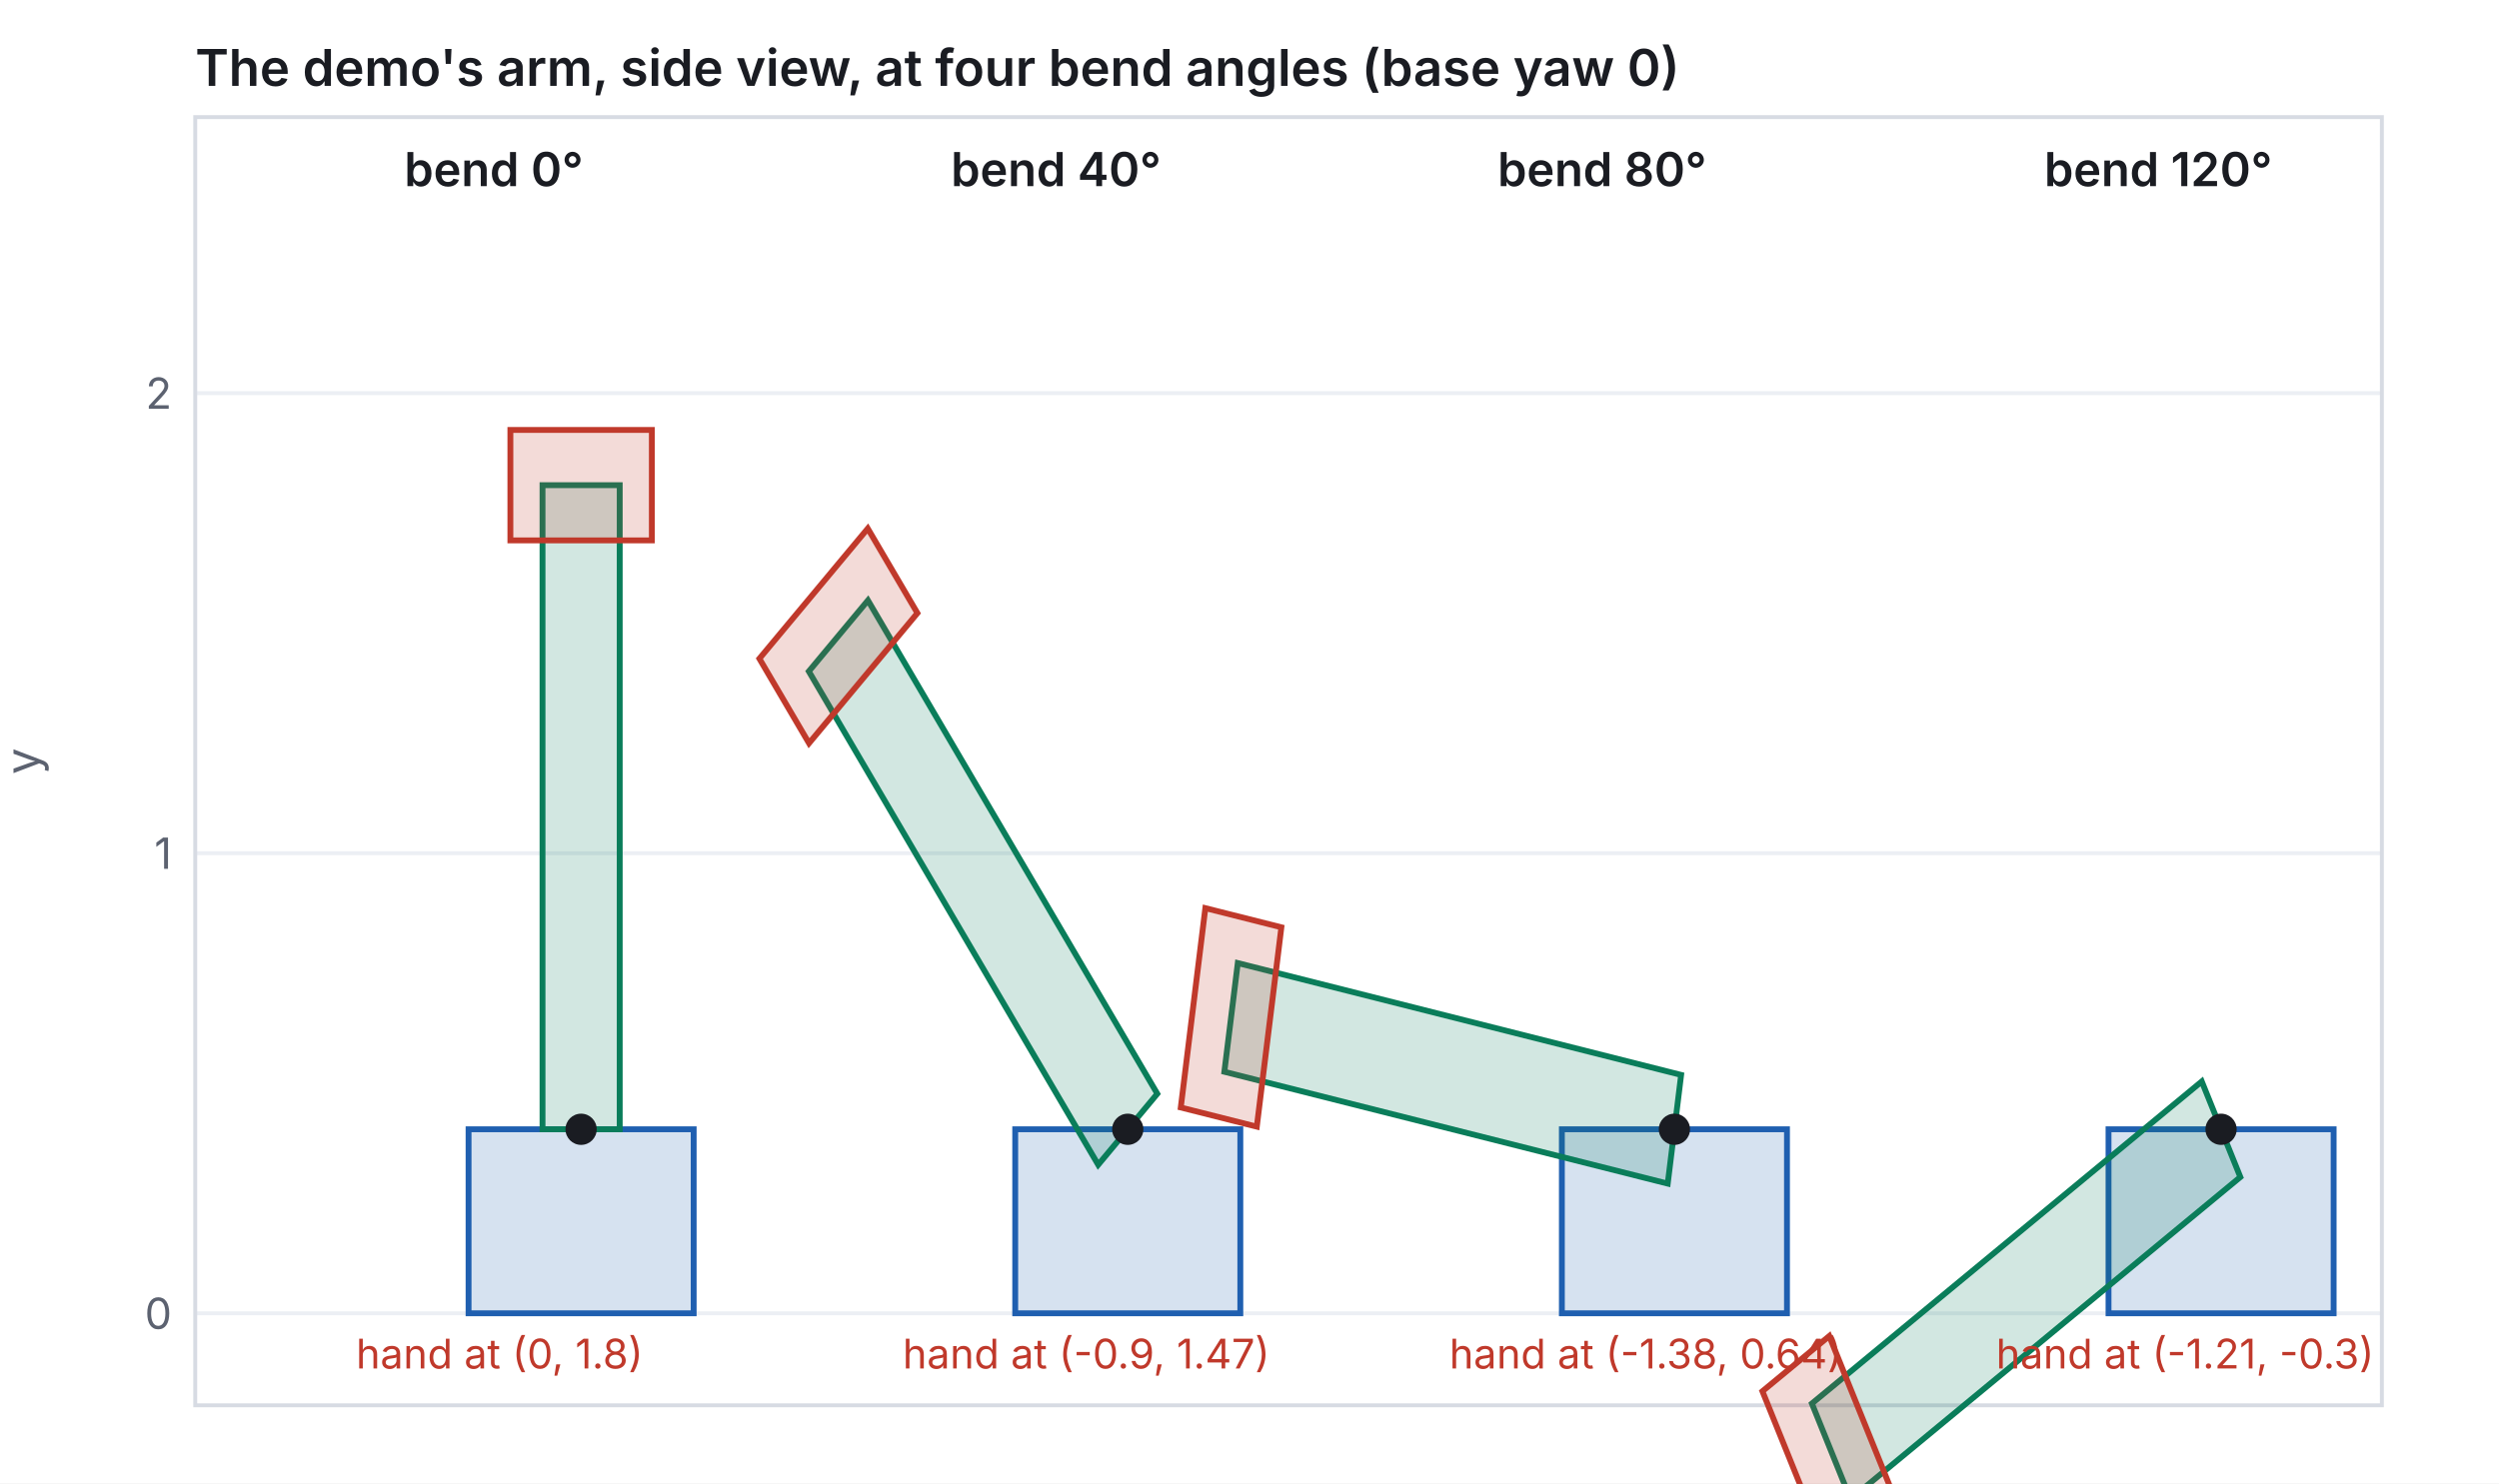
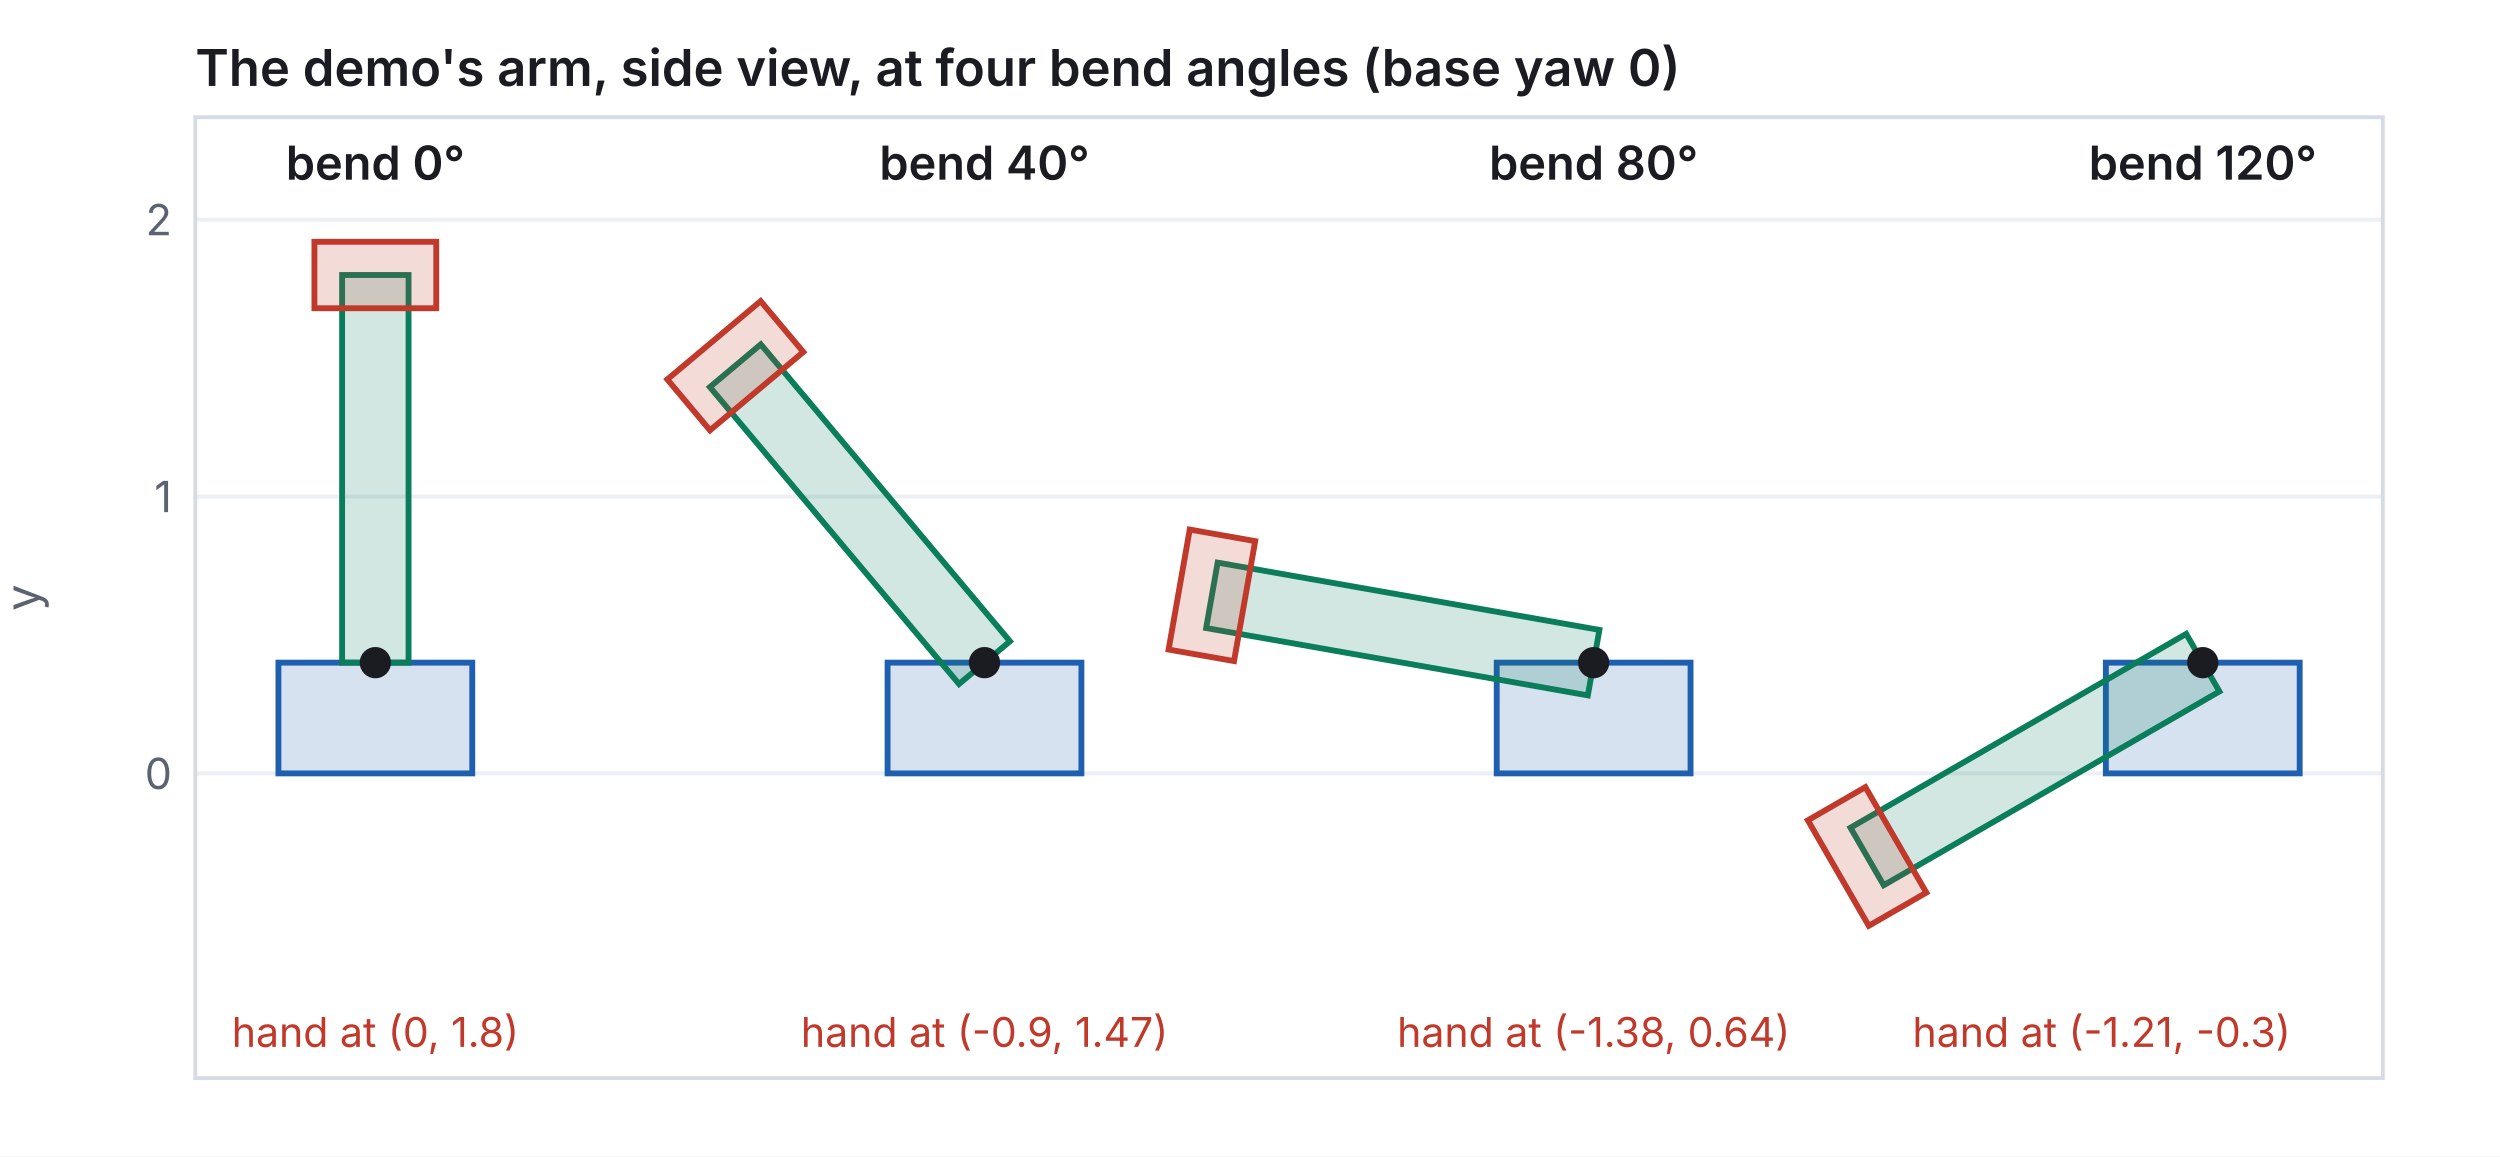
- <svg xmlns="http://www.w3.org/2000/svg" viewBox="0 0 640 380" width="640" height="380" font-family="system-ui, -apple-system, Segoe UI, sans-serif" font-size="12" fill="#1a1c22">
-   <rect width="640" height="380" fill="#ffffff" />
-   <line x1="50" y1="336.43" x2="610" y2="336.43" stroke="#eceff4" />
-   <line x1="50" y1="218.57" x2="610" y2="218.57" stroke="#eceff4" />
-   <line x1="50" y1="100.71" x2="610" y2="100.71" stroke="#eceff4" />
-   <rect x="50" y="30" width="560" height="330" fill="none" stroke="#d7dbe3" />
-   <text x="44" y="340.43" text-anchor="end" fill="#5c6270" font-size="11">0</text>
-   <text x="44" y="222.57" text-anchor="end" fill="#5c6270" font-size="11">1</text>
-   <text x="44" y="104.71" text-anchor="end" fill="#5c6270" font-size="11">2</text>
-   <text transform="translate(10,195) rotate(-90)" text-anchor="middle" fill="#5c6270">y</text>
+ <svg xmlns="http://www.w3.org/2000/svg" viewBox="0 0 640 296" width="640" height="296" font-family="system-ui, -apple-system, Segoe UI, sans-serif" font-size="12" fill="#1a1c22">
+   <rect width="640" height="296" fill="#ffffff" />
+   <line x1="50" y1="197.99" x2="610" y2="197.99" stroke="#eceff4" />
+   <line x1="50" y1="127.11" x2="610" y2="127.11" stroke="#eceff4" />
+   <line x1="50" y1="56.23" x2="610" y2="56.23" stroke="#eceff4" />
+   <rect x="50" y="30" width="560" height="246" fill="none" stroke="#d7dbe3" />
+   <text x="44" y="201.99" text-anchor="end" fill="#5c6270" font-size="11">0</text>
+   <text x="44" y="131.11" text-anchor="end" fill="#5c6270" font-size="11">1</text>
+   <text x="44" y="60.23" text-anchor="end" fill="#5c6270" font-size="11">2</text>
+   <text transform="translate(10,153) rotate(-90)" text-anchor="middle" fill="#5c6270">y</text>
  <text x="50" y="22" font-weight="600" font-size="13">The demo's arm, side view, at four bend angles (base yaw 0)</text>
-   <polygon points="120,336.43 177.65,336.43 177.65,289.29 120,289.29" fill="#1f5fb0" fill-opacity="0.18" stroke="#1f5fb0" stroke-width="1.5" />
-   <polygon points="138.94,289.29 158.71,289.29 158.71,124.29 138.94,124.29" fill="#0a7d5a" fill-opacity="0.18" stroke="#0a7d5a" stroke-width="1.5" />
-   <polygon points="130.71,138.43 166.94,138.43 166.94,110.14 130.71,110.14" fill="#c0392b" fill-opacity="0.18" stroke="#c0392b" stroke-width="1.5" />
-   <circle cx="148.82" cy="289.29" r="4" fill="#1a1c22" />
-   <text x="103.53" y="47.68" font-size="12" font-weight="600">bend 0°</text>
-   <text x="91.18" y="350.57" font-size="10.5" fill="#c0392b">hand at (0, 1.8)</text>
-   <polygon points="260,336.43 317.65,336.43 317.65,289.29 260,289.29" fill="#1f5fb0" fill-opacity="0.18" stroke="#1f5fb0" stroke-width="1.5" />
-   <polygon points="281.25,298.38 296.39,280.19 222.28,153.8 207.14,171.98" fill="#0a7d5a" fill-opacity="0.18" stroke="#0a7d5a" stroke-width="1.5" />
-   <polygon points="207.19,190.39 234.95,157.06 222.24,135.39 194.48,168.72" fill="#c0392b" fill-opacity="0.18" stroke="#c0392b" stroke-width="1.5" />
-   <circle cx="288.82" cy="289.29" r="4" fill="#1a1c22" />
-   <text x="243.53" y="47.68" font-size="12" font-weight="600">bend 40°</text>
-   <text x="231.18" y="350.57" font-size="10.5" fill="#c0392b">hand at (-0.9, 1.47)</text>
-   <polygon points="400,336.43 457.65,336.43 457.65,289.29 400,289.29" fill="#1f5fb0" fill-opacity="0.18" stroke="#1f5fb0" stroke-width="1.5" />
-   <polygon points="427.11,303.21 430.54,275.36 317,246.71 313.56,274.56" fill="#0a7d5a" fill-opacity="0.18" stroke="#0a7d5a" stroke-width="1.5" />
-   <polygon points="321.87,288.62 328.16,237.55 308.69,232.64 302.4,283.71" fill="#c0392b" fill-opacity="0.18" stroke="#c0392b" stroke-width="1.5" />
-   <circle cx="428.82" cy="289.29" r="4" fill="#1a1c22" />
-   <text x="383.53" y="47.68" font-size="12" font-weight="600">bend 80°</text>
-   <text x="371.18" y="350.57" font-size="10.5" fill="#c0392b">hand at (-1.38, 0.64)</text>
-   <polygon points="540,336.43 597.65,336.43 597.65,289.29 540,289.29" fill="#1f5fb0" fill-opacity="0.18" stroke="#1f5fb0" stroke-width="1.5" />
-   <polygon points="573.76,301.53 563.88,277.04 464.03,359.54 473.92,384.03" fill="#0a7d5a" fill-opacity="0.18" stroke="#0a7d5a" stroke-width="1.5" />
-   <polygon points="486.59,387.17 468.48,342.26 451.36,356.4 469.48,401.31" fill="#c0392b" fill-opacity="0.18" stroke="#c0392b" stroke-width="1.5" />
-   <circle cx="568.82" cy="289.29" r="4" fill="#1a1c22" />
-   <text x="523.53" y="47.68" font-size="12" font-weight="600">bend 120°</text>
-   <text x="511.18" y="350.57" font-size="10.5" fill="#c0392b">hand at (-1.21, -0.3)</text>
+   <polygon points="71.28,197.99 120.9,197.99 120.9,169.64 71.28,169.64" fill="#1f5fb0" fill-opacity="0.18" stroke="#1f5fb0" stroke-width="1.5" />
+   <polygon points="87.58,169.64 104.59,169.64 104.59,70.4 87.58,70.4" fill="#0a7d5a" fill-opacity="0.18" stroke="#0a7d5a" stroke-width="1.5" />
+   <polygon points="80.49,78.91 111.68,78.91 111.68,61.9 80.49,61.9" fill="#c0392b" fill-opacity="0.18" stroke="#c0392b" stroke-width="1.5" />
+   <circle cx="96.09" cy="169.64" r="4" fill="#1a1c22" />
+   <text x="96.09" y="46" text-anchor="middle" font-size="12" font-weight="600">bend 0°</text>
+   <text x="96.09" y="268" text-anchor="middle" font-size="10.5" fill="#c0392b">hand at (0, 1.8)</text>
+   <polygon points="227.22,197.99 276.84,197.99 276.84,169.64 227.22,169.64" fill="#1f5fb0" fill-opacity="0.18" stroke="#1f5fb0" stroke-width="1.5" />
+   <polygon points="245.51,175.11 258.55,164.17 194.76,88.15 181.73,99.09" fill="#0a7d5a" fill-opacity="0.18" stroke="#0a7d5a" stroke-width="1.5" />
+   <polygon points="181.76,110.16 205.65,90.11 194.72,77.08 170.83,97.13" fill="#c0392b" fill-opacity="0.18" stroke="#c0392b" stroke-width="1.5" />
+   <circle cx="252.03" cy="169.64" r="4" fill="#1a1c22" />
+   <text x="252.03" y="46" text-anchor="middle" font-size="12" font-weight="600">bend 40°</text>
+   <text x="252.03" y="268" text-anchor="middle" font-size="10.5" fill="#c0392b">hand at (-0.9, 1.47)</text>
+   <polygon points="383.16,197.99 432.78,197.99 432.78,169.64 383.16,169.64" fill="#1f5fb0" fill-opacity="0.18" stroke="#1f5fb0" stroke-width="1.5" />
+   <polygon points="406.49,178.02 409.45,161.26 311.72,144.03 308.77,160.78" fill="#0a7d5a" fill-opacity="0.18" stroke="#0a7d5a" stroke-width="1.5" />
+   <polygon points="315.91,169.24 321.33,138.53 304.57,135.57 299.16,166.29" fill="#c0392b" fill-opacity="0.18" stroke="#c0392b" stroke-width="1.5" />
+   <circle cx="407.97" cy="169.64" r="4" fill="#1a1c22" />
+   <text x="407.97" y="46" text-anchor="middle" font-size="12" font-weight="600">bend 80°</text>
+   <text x="407.97" y="268" text-anchor="middle" font-size="10.5" fill="#c0392b">hand at (-1.38, 0.64)</text>
+   <polygon points="539.1,197.99 588.72,197.99 588.72,169.64 539.1,169.64" fill="#1f5fb0" fill-opacity="0.18" stroke="#1f5fb0" stroke-width="1.5" />
+   <polygon points="568.17,177.01 559.66,162.27 473.72,211.89 482.23,226.62" fill="#0a7d5a" fill-opacity="0.18" stroke="#0a7d5a" stroke-width="1.5" />
+   <polygon points="493.14,228.51 477.54,201.5 462.81,210 478.4,237.01" fill="#c0392b" fill-opacity="0.18" stroke="#c0392b" stroke-width="1.5" />
+   <circle cx="563.91" cy="169.64" r="4" fill="#1a1c22" />
+   <text x="563.91" y="46" text-anchor="middle" font-size="12" font-weight="600">bend 120°</text>
+   <text x="538" y="268" text-anchor="middle" font-size="10.5" fill="#c0392b">hand at (-1.21, -0.3)</text>
</svg>
